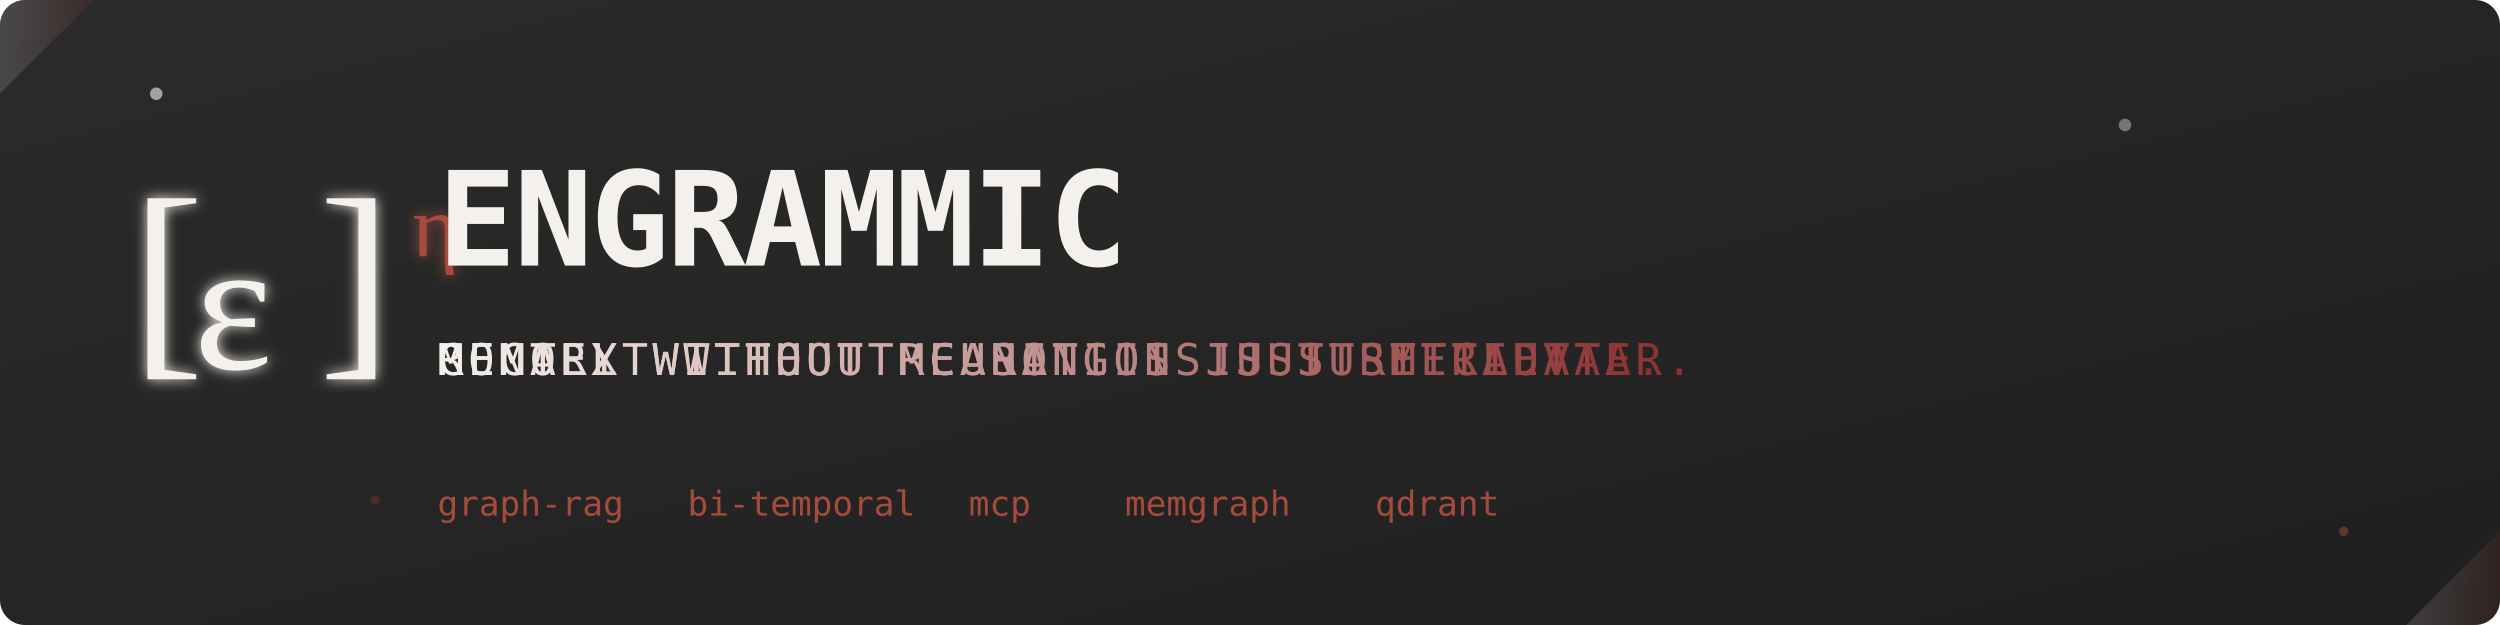
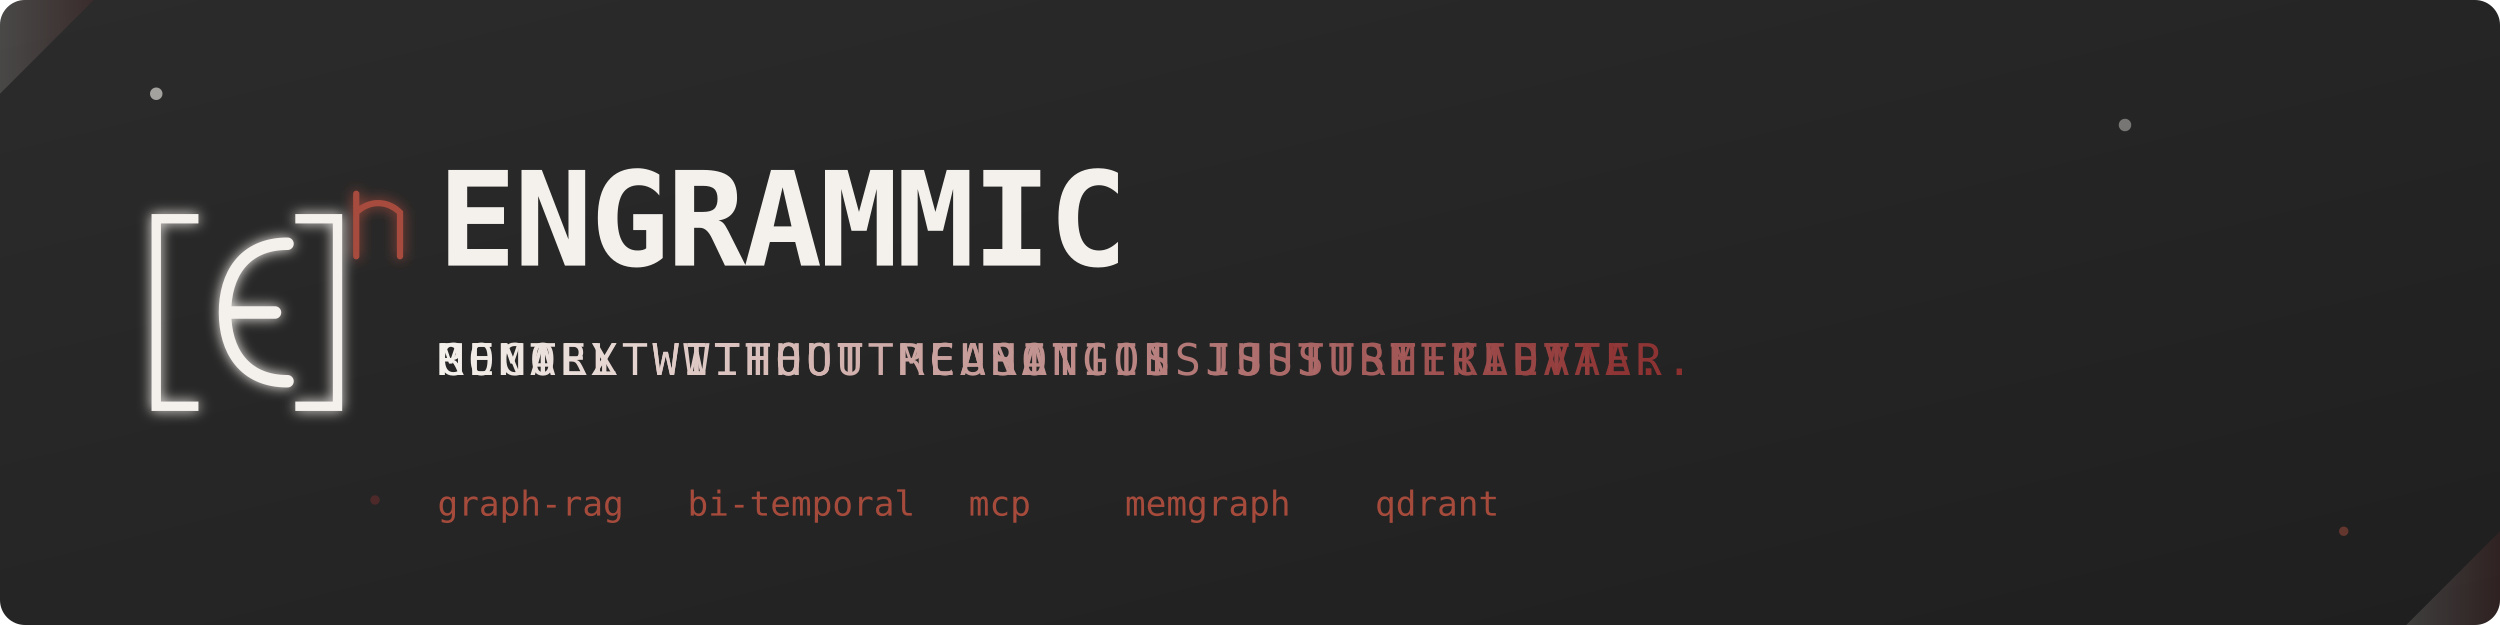
<svg xmlns="http://www.w3.org/2000/svg" width="800" height="200" viewBox="0 0 800 200">
  <defs>
    <linearGradient id="bg-grad" x1="0%" y1="0%" x2="100%" y2="100%">
      <stop offset="0%" style="stop-color:#2b2b2b" />
      <stop offset="100%" style="stop-color:#1f1f1f" />
    </linearGradient>
    <linearGradient id="accent-grad" x1="0%" y1="0%" x2="100%" y2="0%">
      <stop offset="0%" style="stop-color:#f4f1ec">
        <animate attributeName="stop-color" values="#f4f1ec;#a64b3c;#f4f1ec" dur="4s" repeatCount="indefinite" />
      </stop>
      <stop offset="100%" style="stop-color:#8c2f2f">
        <animate attributeName="stop-color" values="#8c2f2f;#f4f1ec;#8c2f2f" dur="4s" repeatCount="indefinite" />
      </stop>
    </linearGradient>
    <linearGradient id="grid-grad" x1="0%" y1="0%" x2="0%" y2="100%">
      <stop offset="0%" style="stop-color:#3d3d3d;stop-opacity:0.3" />
      <stop offset="100%" style="stop-color:#3d3d3d;stop-opacity:0" />
    </linearGradient>
    <filter id="glow">
      <feGaussianBlur stdDeviation="2" result="blur" />
      <feMerge>
        <feMergeNode in="blur" />
        <feMergeNode in="SourceGraphic" />
      </feMerge>
    </filter>
    <filter id="bloom">
      <feGaussianBlur stdDeviation="0" result="blur">
        <animate attributeName="stdDeviation" values="0;3;0" dur="6s" repeatCount="indefinite" />
      </feGaussianBlur>
      <feMerge>
        <feMergeNode in="blur" />
        <feMergeNode in="SourceGraphic" />
      </feMerge>
    </filter>
    <filter id="bloom2">
      <feGaussianBlur stdDeviation="0" result="blur">
        <animate attributeName="stdDeviation" values="0;3;0" dur="6s" repeatCount="indefinite" begin="3s" />
      </feGaussianBlur>
      <feMerge>
        <feMergeNode in="blur" />
        <feMergeNode in="SourceGraphic" />
      </feMerge>
    </filter>
    <clipPath id="banner-clip">
      <rect width="800" height="200" rx="8" />
    </clipPath>
  </defs>
  <g clip-path="url(#banner-clip)">
    <rect width="800" height="200" fill="url(#bg-grad)" />
    <g stroke="url(#grid-grad)" stroke-width="1">
      <line x1="0" y1="40" x2="800" y2="40" opacity="0.5" />
      <line x1="0" y1="80" x2="800" y2="80" opacity="0.3" />
      <line x1="0" y1="120" x2="800" y2="120" opacity="0.3" />
      <line x1="0" y1="160" x2="800" y2="160" opacity="0.5" />
      <line x1="100" y1="0" x2="100" y2="200" opacity="0.2" />
      <line x1="200" y1="0" x2="200" y2="200" opacity="0.2" />
      <line x1="600" y1="0" x2="600" y2="200" opacity="0.2" />
      <line x1="700" y1="0" x2="700" y2="200" opacity="0.2" />
    </g>
    <circle cx="50" cy="30" r="2" fill="#f4f1ec" opacity="0.6">
      <animate attributeName="cy" values="30;50;30" dur="3s" repeatCount="indefinite" />
      <animate attributeName="opacity" values="0.6;0.2;0.6" dur="3s" repeatCount="indefinite" />
    </circle>
    <circle cx="750" cy="170" r="1.5" fill="#a64b3c" opacity="0.5">
      <animate attributeName="cy" values="170;150;170" dur="4s" repeatCount="indefinite" />
      <animate attributeName="opacity" values="0.5;0.2;0.5" dur="4s" repeatCount="indefinite" />
    </circle>
    <circle cx="680" cy="40" r="2" fill="#f4f1ec" opacity="0.4">
      <animate attributeName="cy" values="40;60;40" dur="5s" repeatCount="indefinite" />
    </circle>
    <circle cx="120" cy="160" r="1.5" fill="#8c2f2f" opacity="0.4">
      <animate attributeName="cy" values="160;140;160" dur="3.5s" repeatCount="indefinite" />
    </circle>
-     <g transform="translate(80, 100)" filter="url(#glow)">
-       <text x="-38" y="12" font-family="'Times New Roman', Georgia, serif" font-size="70" font-weight="300" fill="#f4f1ec">[</text>
-       <text x="-18" y="18" font-family="'Times New Roman', Georgia, serif" font-size="60" font-weight="400" fill="#f4f1ec">ε</text>
-       <text x="22" y="12" font-family="'Times New Roman', Georgia, serif" font-size="70" font-weight="300" fill="#f4f1ec">]</text>
-       <text x="52" y="-18" font-family="'Times New Roman', Georgia, serif" font-size="28" font-weight="400" fill="#a64b3c">
-         η
-         <animate attributeName="opacity" values="0.7;1;0.7" dur="3s" repeatCount="indefinite" />
-       </text>
+     <g transform="translate(50, 70)" filter="url(#glow)">
+       <path d="M0 0 L0 60 M0 0 L12 0 M0 60 L12 60" fill="none" stroke="#f4f1ec" stroke-width="3" stroke-linecap="square" />
+       <path d="M42 8 C28 8 22 18 22 30 C22 42 28 52 42 52 M22 30 L38 30" fill="none" stroke="#f4f1ec" stroke-width="4" stroke-linecap="round" />
+       <path d="M58 0 L58 60 M58 0 L46 0 M58 60 L46 60" fill="none" stroke="#f4f1ec" stroke-width="3" stroke-linecap="square" />
+       <g transform="translate(64, -8)">
+         <path d="M0 0 L0 20 M0 6 C4 2 10 2 14 6 L14 20" fill="none" stroke="#a64b3c" stroke-width="2" stroke-linecap="round">
+           <animate attributeName="opacity" values="0.7;1;0.7" dur="3s" repeatCount="indefinite" />
+         </path>
+       </g>
    </g>
    <text x="140" y="85" font-family="ui-monospace, 'SF Mono', 'Cascadia Code', monospace" font-size="42" font-weight="700" fill="#f4f1ec" letter-spacing="-0.02em">ENGRAMMIC</text>
    <text x="140" y="120" font-family="ui-monospace, 'SF Mono', 'Cascadia Code', monospace" font-size="14" font-weight="500" fill="url(#accent-grad)" letter-spacing="0.1em">
      MEMORY WITHOUT MEANING IS JUST METADATA.
      <animate attributeName="opacity" values="1;1;0;0;0;0;1" keyTimes="0;0.28;0.33;0.61;0.66;0.95;1" dur="9s" repeatCount="indefinite" />
    </text>
    <text x="140" y="120" font-family="ui-monospace, 'SF Mono', 'Cascadia Code', monospace" font-size="14" font-weight="500" fill="url(#accent-grad)" letter-spacing="0.1em">
      CONTEXT WITHOUT CURATION IS JUST CLUTTER.
      <animate attributeName="opacity" values="0;0;1;1;0;0;0" keyTimes="0;0.28;0.33;0.61;0.66;0.95;1" dur="9s" repeatCount="indefinite" />
    </text>
    <text x="140" y="120" font-family="ui-monospace, 'SF Mono', 'Cascadia Code', monospace" font-size="14" font-weight="500" fill="url(#accent-grad)" letter-spacing="0.1em">
      RECALL WITHOUT REASON IS JUST RETRIEVAL.
      <animate attributeName="opacity" values="0;0;0;0;1;1;0" keyTimes="0;0.28;0.33;0.61;0.66;0.95;1" dur="9s" repeatCount="indefinite" />
    </text>
    <line x1="140" y1="140" x2="450" y2="140" stroke="url(#accent-grad)" stroke-width="1" opacity="0.5">
      <animate attributeName="x2" values="140;450" dur="1s" fill="freeze" />
    </line>
    <g font-family="ui-monospace, 'SF Mono', monospace" font-size="11" fill="#a64b3c">
      <text x="140" y="165">graph-rag</text>
      <text x="220" y="165">bi-temporal</text>
      <text x="310" y="165">mcp</text>
      <text x="360" y="165">memgraph</text>
      <text x="440" y="165">qdrant</text>
    </g>
    <path d="M0 0 L30 0 L0 30 Z" fill="url(#accent-grad)" opacity="0.15" />
    <path d="M800 200 L770 200 L800 170 Z" fill="url(#accent-grad)" opacity="0.15" />
  </g>
</svg>
